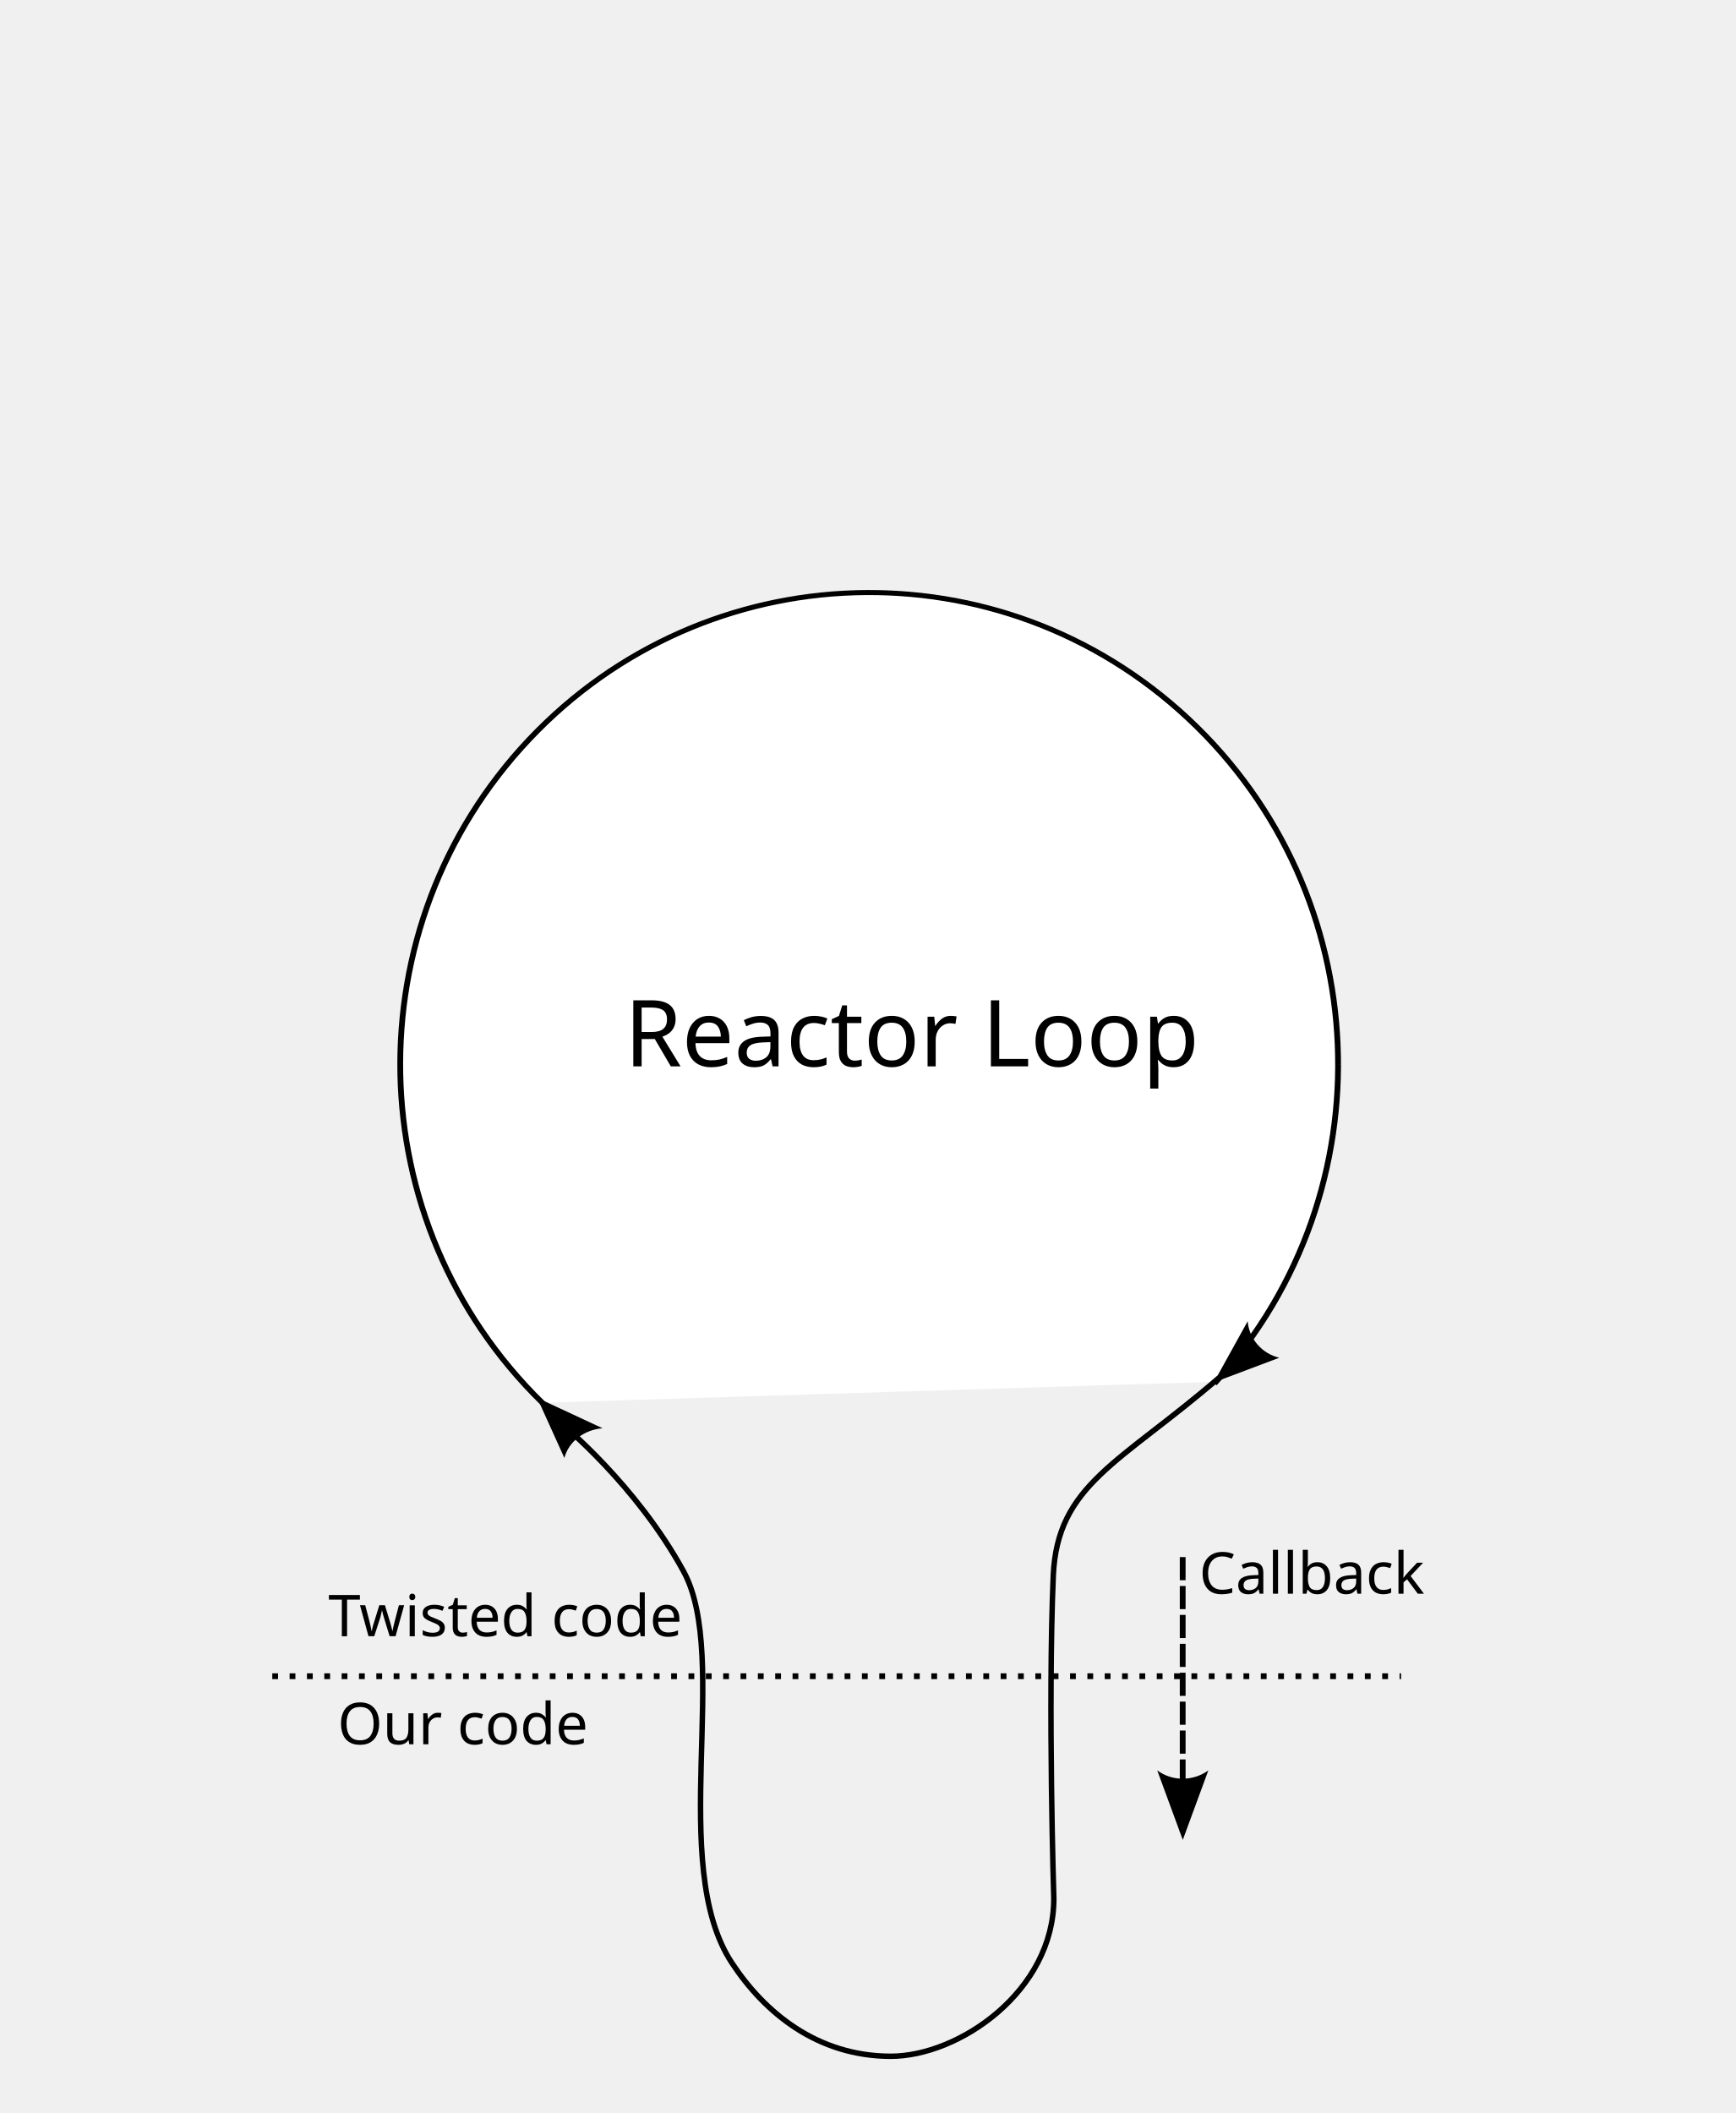
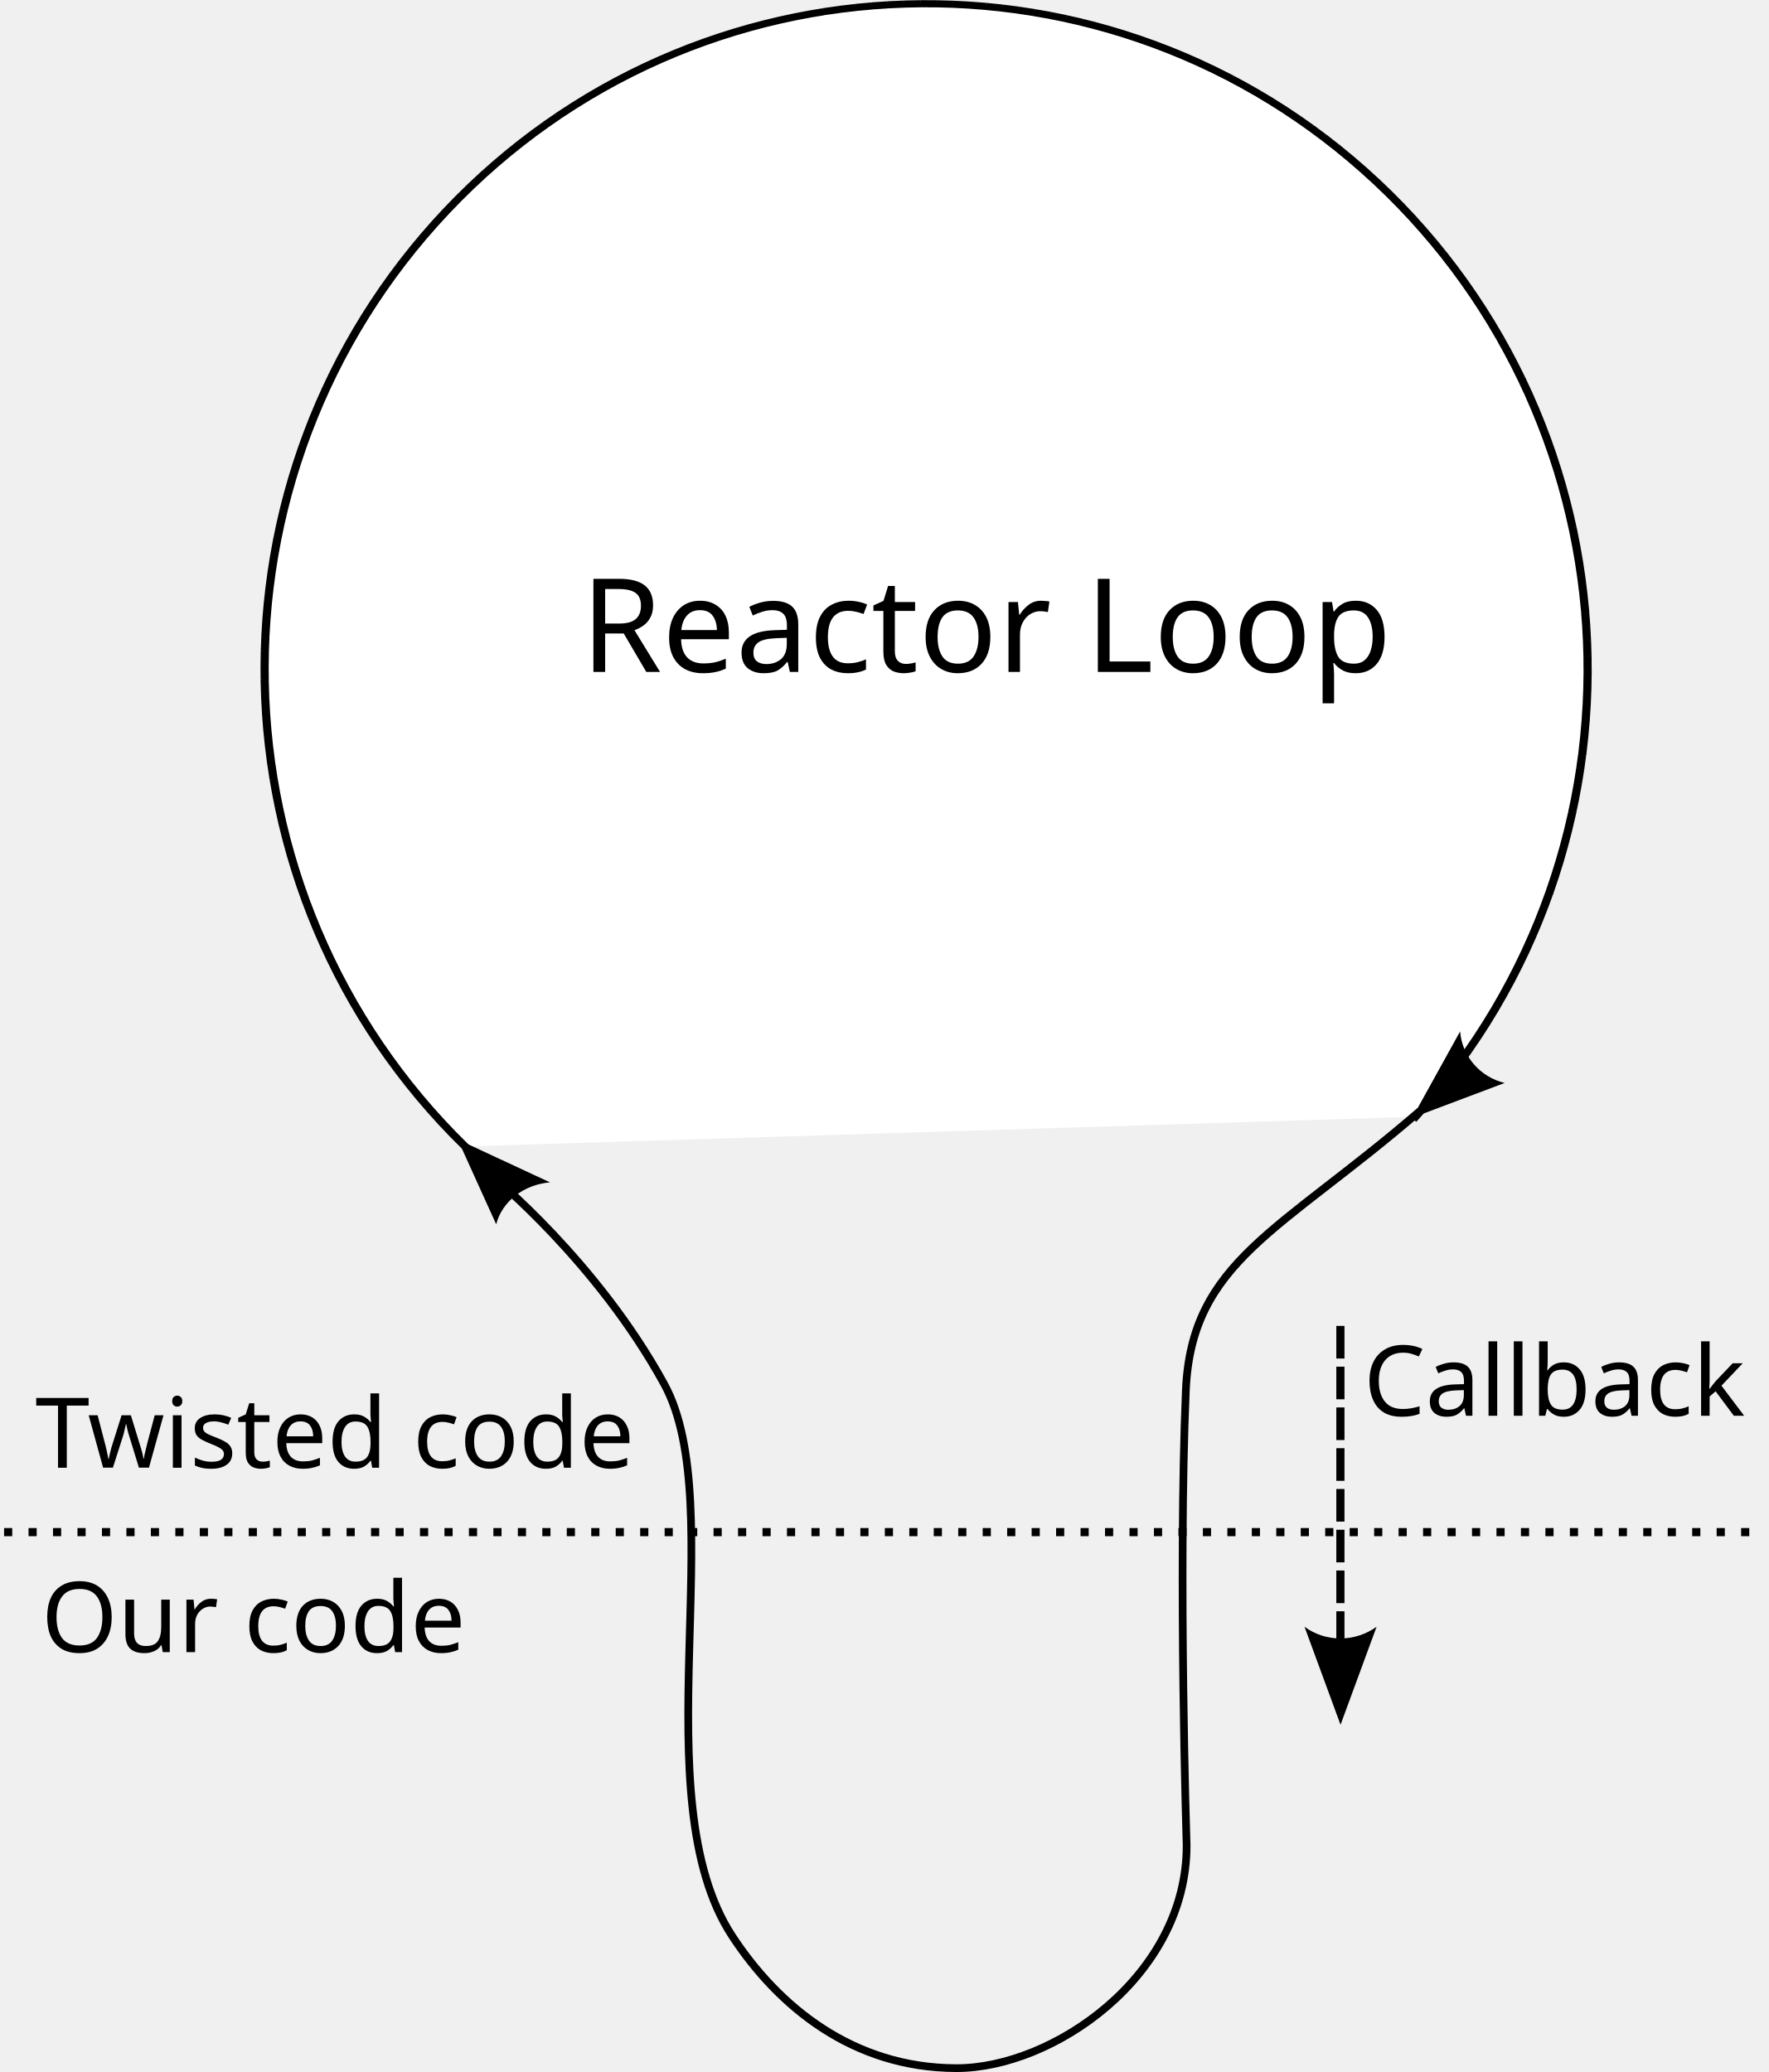
- <svg xmlns="http://www.w3.org/2000/svg" width="300.204" height="365.501" id="svg2" version="1.0">
+ <svg xmlns="http://www.w3.org/2000/svg" width="216.867" height="254.122" id="svg2" version="1.0">
  <defs id="defs4">
    <marker orient="auto" refY="0" refX="0" id="Arrow2Lend" style="overflow:visible">
      <path id="path3871" style="font-size:12px;fill-rule:evenodd;stroke-width:0.625;stroke-linejoin:round" d="M 8.719,4.034 L -2.207,0.016 L 8.719,-4.002 C 6.973,-1.63 6.983,1.616 8.719,4.034 z" transform="matrix(-1.1,0,0,-1.1,-1.1,0)" />
    </marker>
    <marker orient="auto" refY="0" refX="0" id="Arrow1Lstart" style="overflow:visible">
      <path id="path3850" d="M 0,0 L 5,-5 L -12.5,0 L 5,5 L 0,0 z" style="fill-rule:evenodd;stroke:#000000;stroke-width:1pt;marker-start:none" transform="matrix(0.8,0,0,0.8,10,0)" />
    </marker>
    <marker orient="auto" refY="0" refX="0" id="Arrow2Mstart" style="overflow:visible">
      <path id="path3874" style="font-size:12px;fill-rule:evenodd;stroke-width:0.625;stroke-linejoin:round" d="M 8.719,4.034 L -2.207,0.016 L 8.719,-4.002 C 6.973,-1.63 6.983,1.616 8.719,4.034 z" transform="scale(0.6,0.6)" />
    </marker>
    <marker style="overflow:visible" id="Arrow1Mend" refX="0" refY="0" orient="auto">
      <path transform="matrix(-0.4,0,0,-0.4,-4,0)" style="fill-rule:evenodd;stroke:#000000;stroke-width:1pt;marker-start:none" d="M 0,0 L 5,-5 L -12.5,0 L 5,5 L 0,0 z" id="path3187" />
    </marker>
  </defs>
-   <g id="layer1" transform="translate(-177.1192,-71.02435)">
+   <g id="layer1" transform="translate(-213.9053,-173.0642)">
    <path style="opacity:1;fill:#ffffff;fill-opacity:1;stroke:#000000;stroke-width:1.265;stroke-linecap:square;stroke-linejoin:bevel;marker-start:url(#Arrow2Lend);marker-mid:url(#Arrow2Lend);marker-end:none;stroke-miterlimit:4;stroke-dasharray:1.265, 1.265;stroke-dashoffset:0;stroke-opacity:1" id="path2554" d="M 386.65,392.64 A 102.53,118.188 0 1 1 533.985,387.364" transform="matrix(0.7911476,0,0,0.6905776,-34.96134,42.52247)" />
    <text xml:space="preserve" style="font-size:16px;font-style:normal;font-variant:normal;font-weight:normal;font-stretch:normal;fill:#000000;fill-opacity:1;stroke:none;stroke-width:1px;stroke-linecap:butt;stroke-linejoin:miter;stroke-opacity:1;font-family:Bitstream Charter;-inkscape-font-specification:Bitstream Charter" x="285.126" y="255.477" id="text2391">
      <tspan id="tspan2393" x="285.126" y="255.477">Reactor Loop</tspan>
    </text>
    <path style="fill:none;fill-rule:evenodd;stroke:#000000;stroke-width:0.945;stroke-linecap:butt;stroke-linejoin:bevel;marker-start:url(#Arrow2Lend);stroke-miterlimit:4;stroke-dasharray:none;stroke-opacity:1" d="M 388.024,309.317 C 370.904,324.112 359.986,327.745 359.316,343.615 C 358.363,366.194 359.412,399.38 359.412,399.38 C 359.44,415.474 342.96,426.741 331.169,426.714 C 318.48,426.684 309.366,419.167 303.696,410.524 C 292.519,393.487 303.569,357.841 295.355,342.82 C 287.142,327.799 274.259,317.309 274.259,317.309" id="path8437" />
-     <path style="fill:none;fill-rule:evenodd;stroke:#000000;stroke-width:1;stroke-linecap:butt;stroke-linejoin:miter;stroke-opacity:1;stroke-miterlimit:4;stroke-dasharray:1,2;stroke-dashoffset:0" d="M 47.098,289.948 L 242.359,289.948" id="path8984" transform="translate(177.1192,71.02435)" />
-     <text xml:space="preserve" style="font-size:10px;font-style:normal;font-variant:normal;font-weight:normal;font-stretch:normal;fill:#000000;fill-opacity:1;stroke:none;stroke-width:1px;stroke-linecap:butt;stroke-linejoin:miter;stroke-opacity:1;font-family:Bitstream Charter;-inkscape-font-specification:Bitstream Charter" x="235.501" y="372.747" id="text8986">
-       <tspan id="tspan8988" x="235.501" y="372.747">Our code</tspan>
+     <path style="fill:none;fill-rule:evenodd;stroke:#000000;stroke-width:1;stroke-linecap:butt;stroke-linejoin:miter;stroke-miterlimit:4;stroke-dasharray:1, 2;stroke-dashoffset:0;stroke-opacity:1" d="M 37.286,289.948 L 253.153,289.948" id="path8984" transform="translate(177.1192,71.02435)" />
+     <text xml:space="preserve" style="font-size:12px;font-style:normal;font-variant:normal;font-weight:normal;font-stretch:normal;fill:#000000;fill-opacity:1;stroke:none;stroke-width:1px;stroke-linecap:butt;stroke-linejoin:miter;stroke-opacity:1;font-family:Bitstream Charter;-inkscape-font-specification:Bitstream Charter" x="218.961" y="375.691" id="text8986">
+       <tspan id="tspan8988" x="218.961" y="375.691">Our code</tspan>
    </text>
-     <path style="fill:none;fill-rule:evenodd;stroke:#000000;stroke-width:1;stroke-linecap:butt;stroke-linejoin:miter;marker-end:url(#Arrow2Lend);stroke-miterlimit:4;stroke-dasharray:4, 1;stroke-dashoffset:0;stroke-opacity:1" d="M 381.702,340.367 L 381.702,387.956" id="path8990" />
-     <text xml:space="preserve" style="font-size:10px;font-style:normal;font-variant:normal;font-weight:normal;font-stretch:normal;fill:#000000;fill-opacity:1;stroke:none;stroke-width:1px;stroke-linecap:butt;stroke-linejoin:miter;stroke-opacity:1;font-family:Bitstream Charter;-inkscape-font-specification:Bitstream Charter" x="233.92" y="354.06" id="text9527">
-       <tspan id="tspan9529" x="233.92" y="354.06">Twisted code</tspan>
+     <path style="fill:none;fill-rule:evenodd;stroke:#000000;stroke-width:1;stroke-linecap:butt;stroke-linejoin:miter;marker-end:url(#Arrow2Lend);stroke-miterlimit:4;stroke-dasharray:4, 1;stroke-dashoffset:0;stroke-opacity:1" d="M 378.268,335.681 L 378.268,383.269" id="path8990" />
+     <text xml:space="preserve" style="font-size:12px;font-style:normal;font-variant:normal;font-weight:normal;font-stretch:normal;fill:#000000;fill-opacity:1;stroke:none;stroke-width:1px;stroke-linecap:butt;stroke-linejoin:miter;stroke-opacity:1;font-family:Bitstream Charter;-inkscape-font-specification:Bitstream Charter" x="218.221" y="353.079" id="text9527">
+       <tspan id="tspan9529" x="218.221" y="353.079">Twisted code</tspan>
    </text>
-     <text xml:space="preserve" style="font-size:10px;font-style:normal;font-variant:normal;font-weight:normal;font-stretch:normal;fill:#000000;fill-opacity:1;stroke:none;stroke-width:1px;stroke-linecap:butt;stroke-linejoin:miter;stroke-opacity:1;font-family:Bitstream Charter;-inkscape-font-specification:Bitstream Charter" x="384.536" y="346.701" id="text9531">
-       <tspan id="tspan9533" x="384.536" y="346.701">Callback</tspan>
+     <text xml:space="preserve" style="font-size:12px;font-style:normal;font-variant:normal;font-weight:normal;font-stretch:normal;fill:#000000;fill-opacity:1;stroke:none;stroke-width:1px;stroke-linecap:butt;stroke-linejoin:miter;stroke-opacity:1;font-family:Bitstream Charter;-inkscape-font-specification:Bitstream Charter" x="381.102" y="346.701" id="text9531">
+       <tspan id="tspan9533" x="381.102" y="346.701">Callback</tspan>
    </text>
  </g>
</svg>
